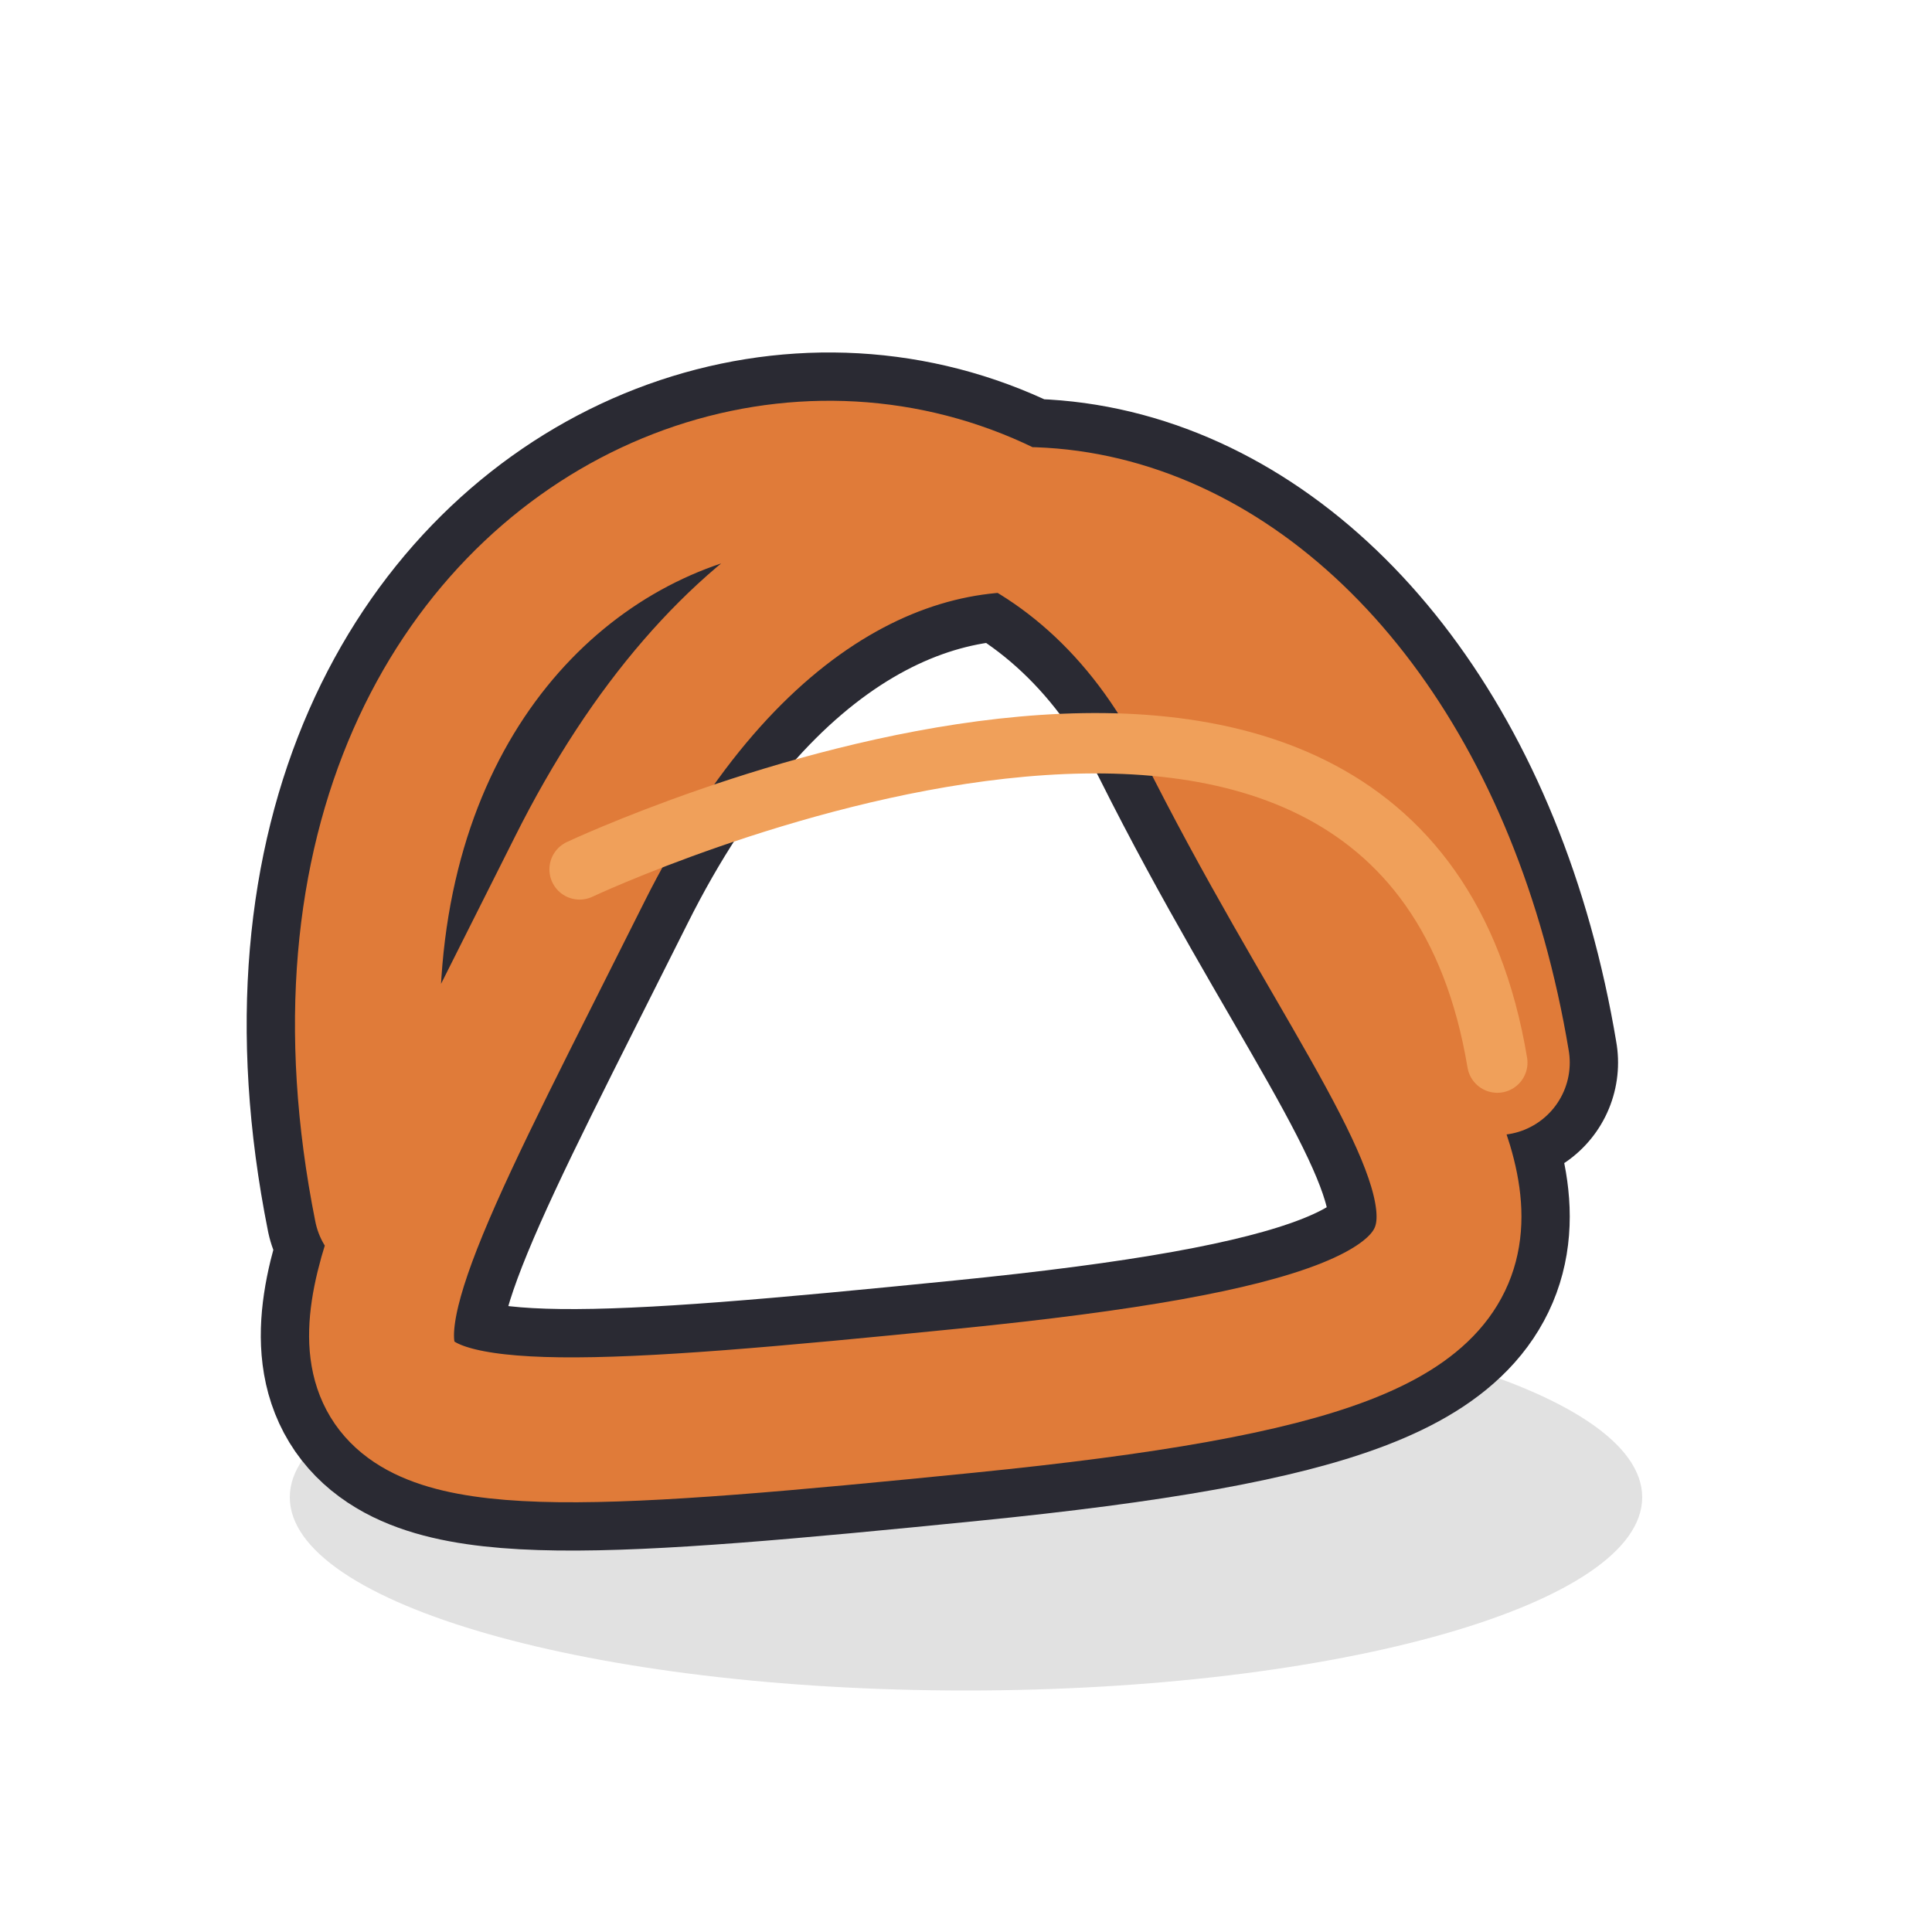
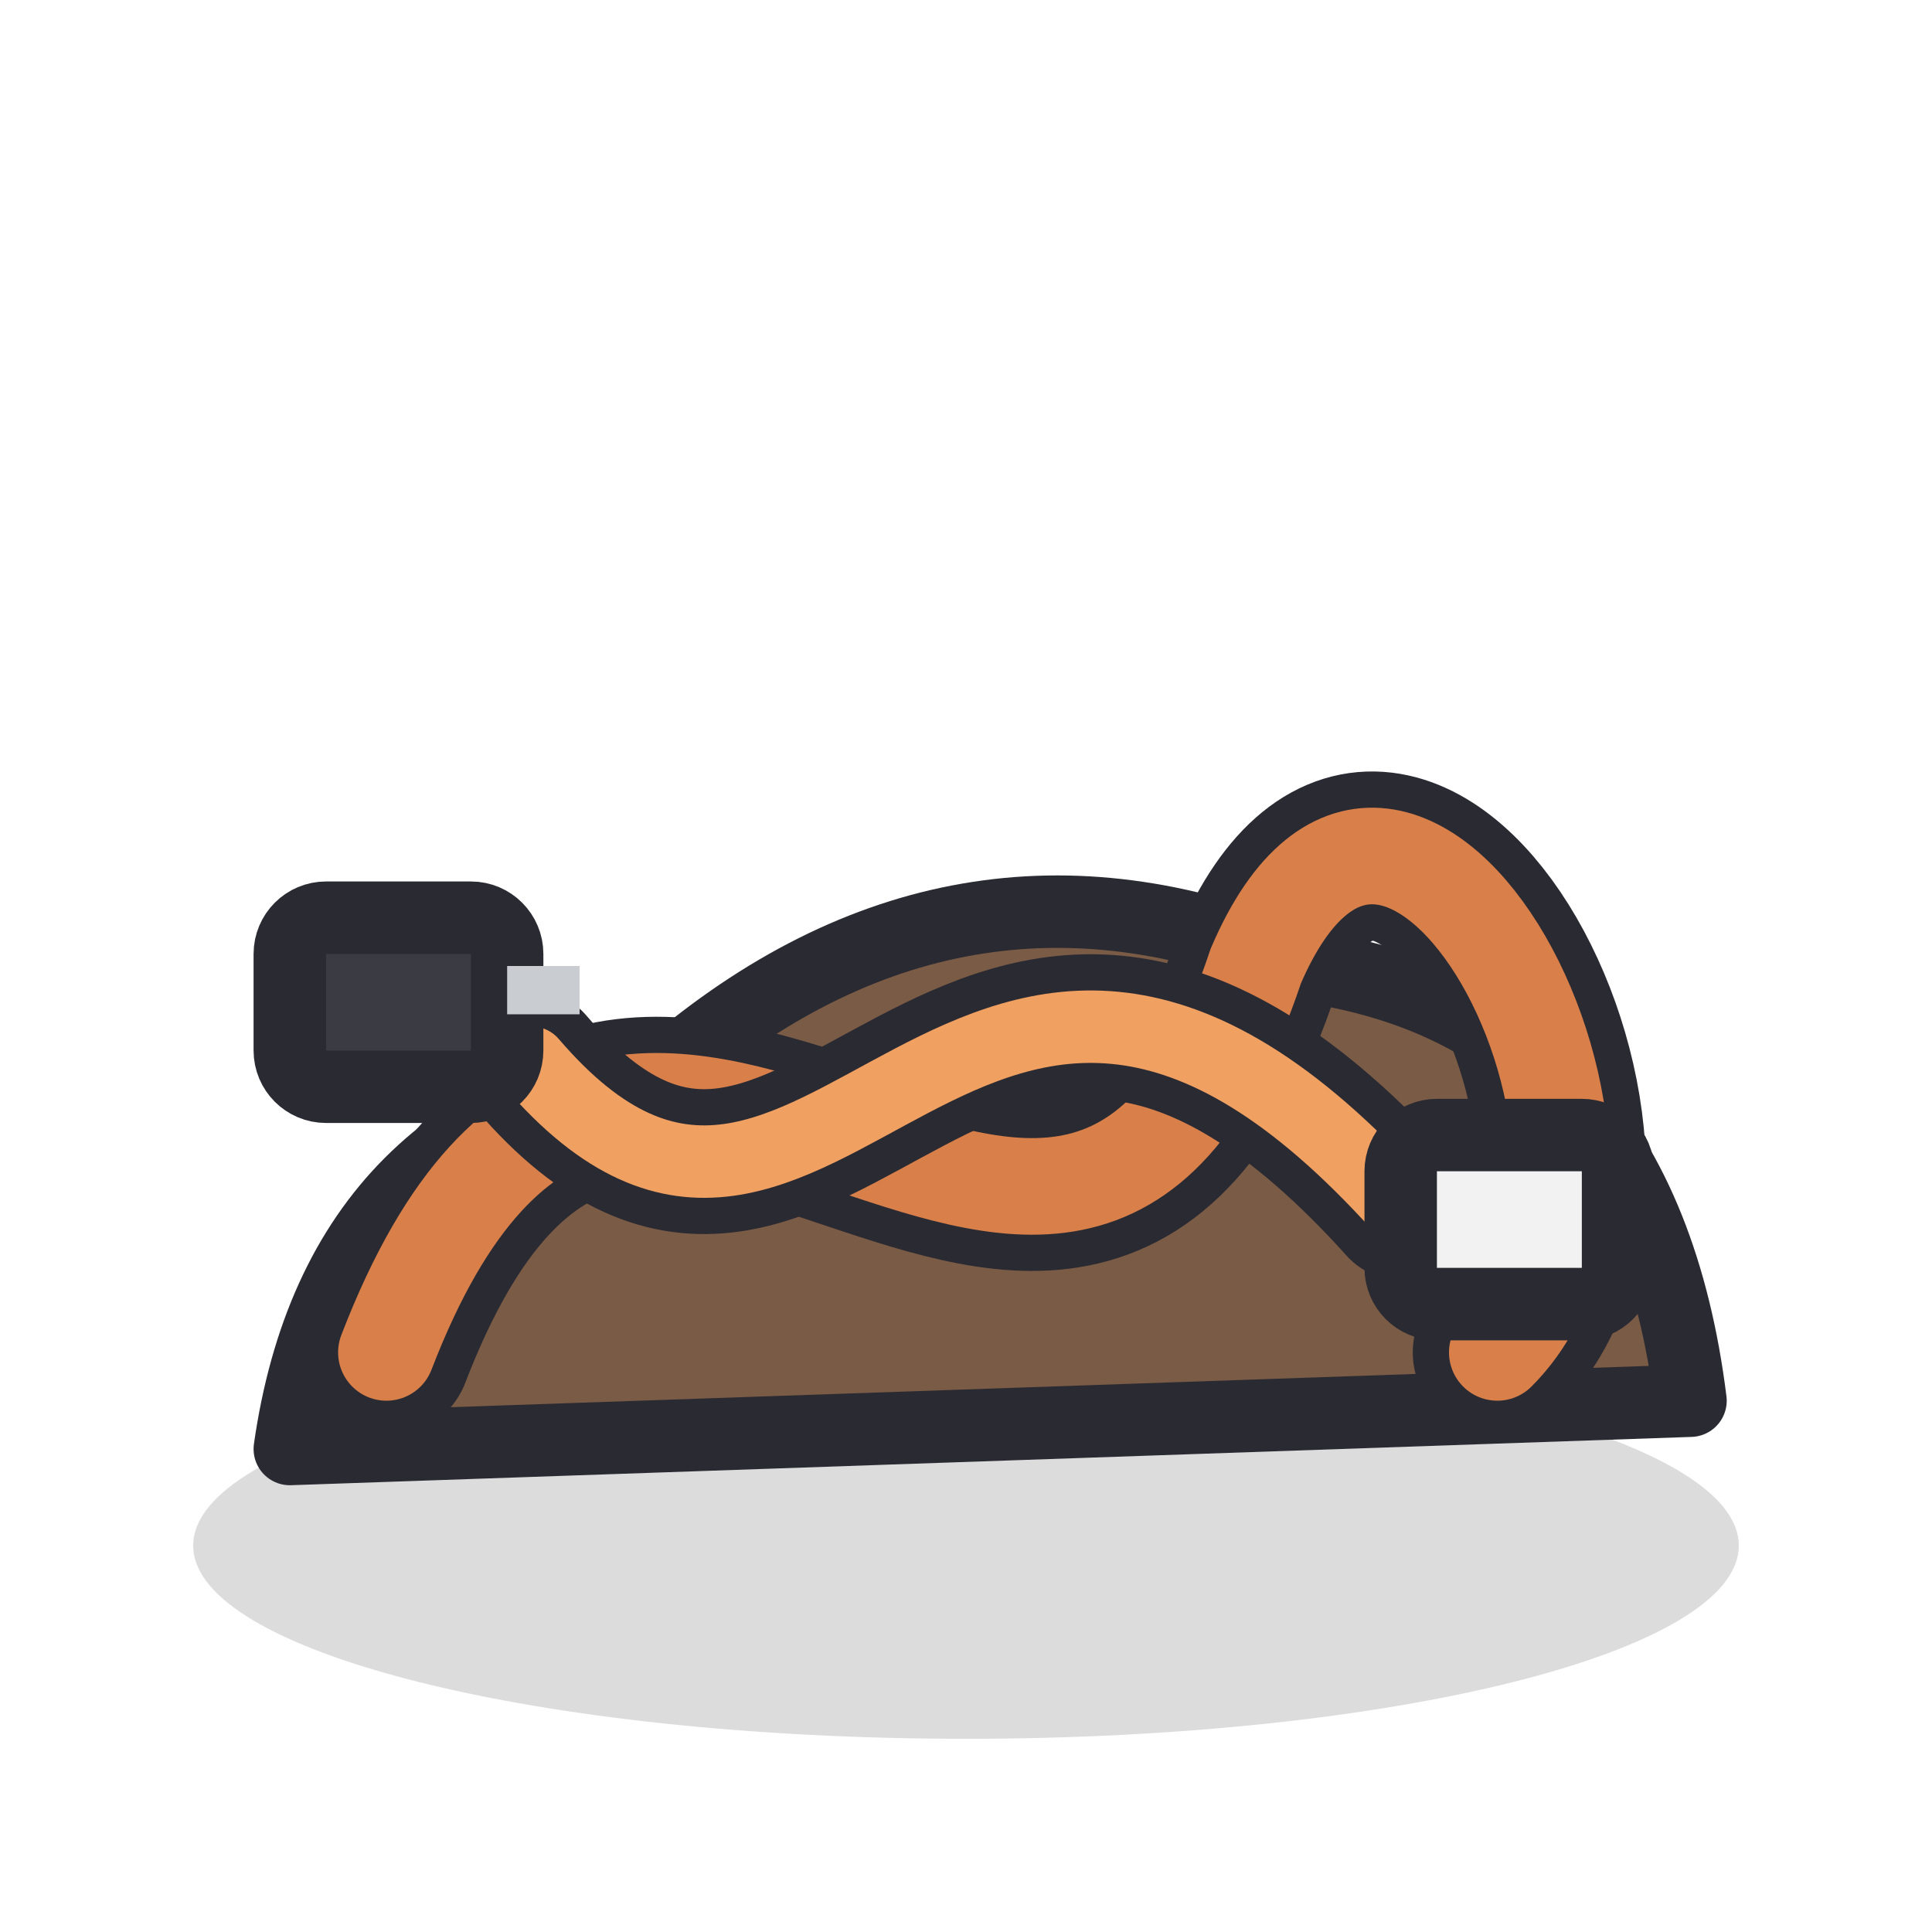
<svg xmlns="http://www.w3.org/2000/svg" width="80" height="80" viewBox="0 0 80 80">
-   <ellipse cx="40" cy="62" rx="28" ry="8" fill="#000" opacity="0.12" />
-   <path d="M16 50 C10 20, 40 10, 50 30 S70 55, 40 58 S12 60, 24 36 S58 20, 62 44" fill="none" stroke="#2A2A33" stroke-width="10" stroke-linecap="round" />
-   <path d="M16 50 C10 20, 40 10, 50 30 S70 55, 40 58 S12 60, 24 36 S58 20, 62 44" fill="none" stroke="#E07B39" stroke-width="6" stroke-linecap="round" />
-   <path d="M24 36 S58 20, 62 44" fill="none" stroke="#F0A05A" stroke-width="2.5" stroke-linecap="round" />
+   <ellipse cx="40" cy="64" rx="32" ry="8" fill="#000" opacity="0.14" />
+   <path d="M12 60 Q14 46 28 44 Q40 34 54 40 Q68 42 70 58 Z" fill="#7A5B45" stroke="#2A2A33" stroke-width="3" stroke-linejoin="round" stroke-linecap="round" />
+   <path d="M16 56 C26 30 44 64 52 40 C58 26 70 48 62 56" stroke="#2A2A33" stroke-width="7" fill="none" stroke-linecap="round" />
+   <path d="M16 56 C26 30 44 64 52 40 C58 26 70 48 62 56" stroke="#D9804A" stroke-width="4" fill="none" stroke-linecap="round" />
+   <path d="M22 44 C34 58 40 30 58 50" stroke="#2A2A33" stroke-width="6" fill="none" stroke-linecap="round" />
+   <path d="M22 44 C34 58 40 30 58 50" stroke="#F0A060" stroke-width="3" fill="none" stroke-linecap="round" />
+   <rect x="58" y="47" width="9" height="7" rx="1.5" fill="#F2F2F2" stroke="#2A2A33" stroke-width="3" stroke-linejoin="round" stroke-linecap="round" />
+   <rect x="12" y="38" width="9" height="7" rx="1.5" fill="#3B3B44" stroke="#2A2A33" stroke-width="3" stroke-linejoin="round" stroke-linecap="round" />
+   <path d="M21 41 h3" stroke="#C9CDD1" stroke-width="2" />
</svg>
